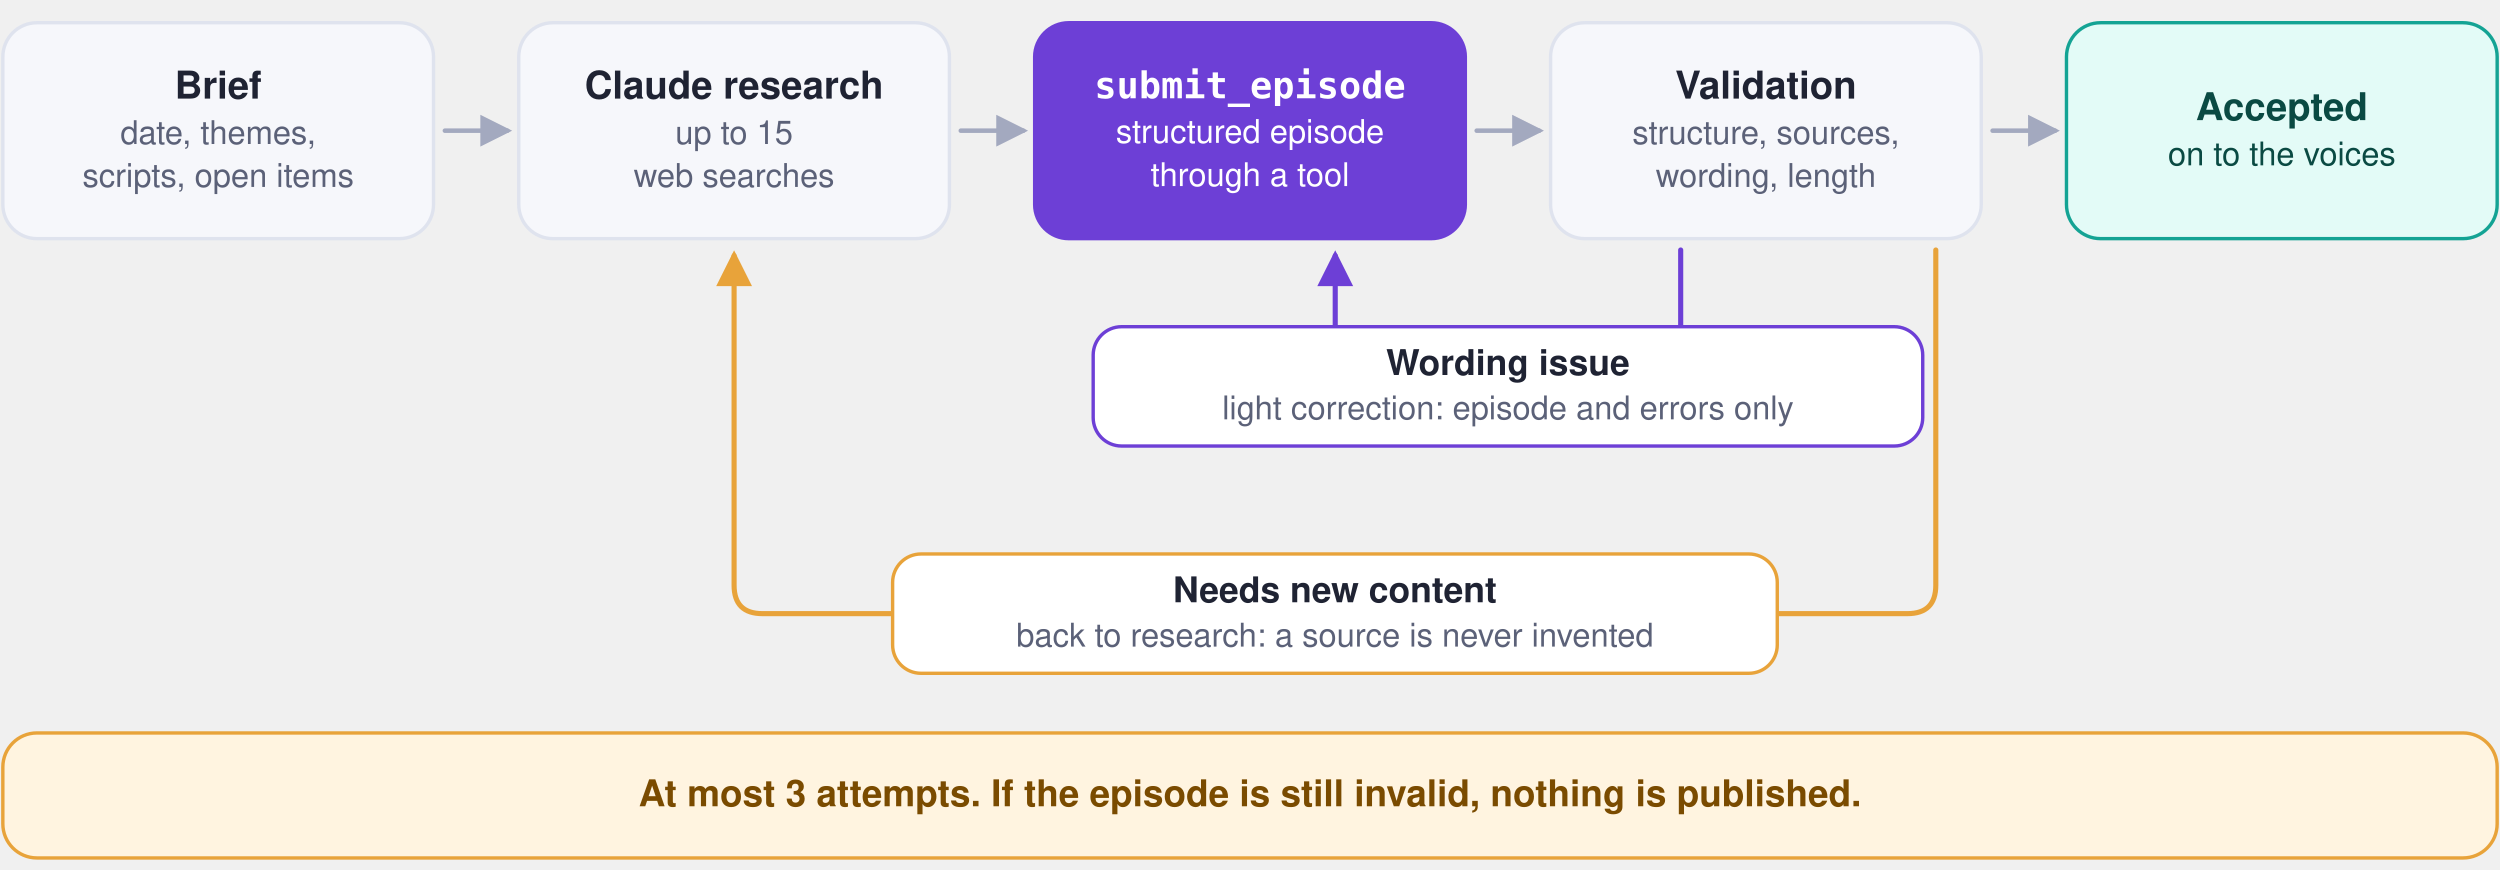
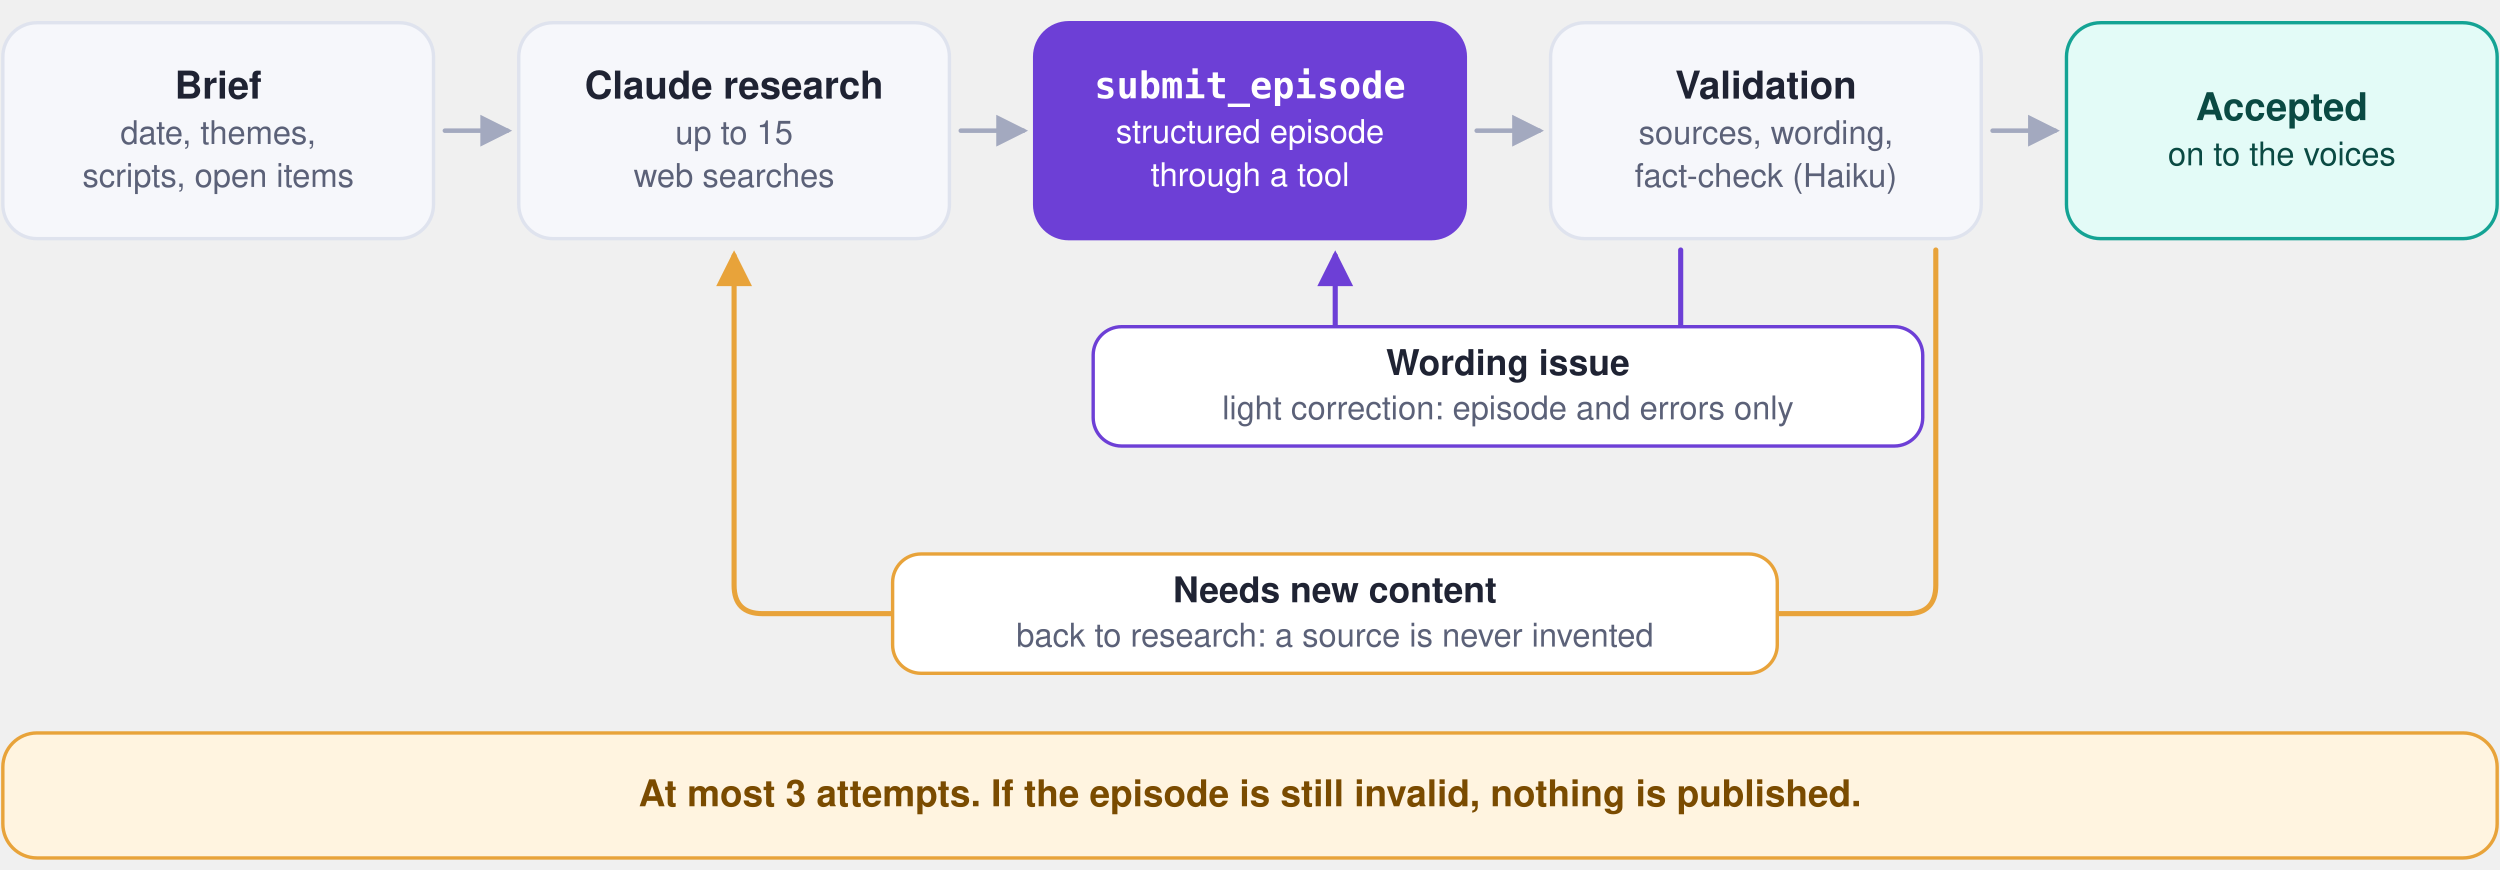
<svg xmlns="http://www.w3.org/2000/svg" viewBox="0 0 880 306" width="880" height="306" role="img" aria-label="Generation and corrections">
  <defs>
    <marker id="ae8a33a" viewBox="0 0 10 10" refX="8.5" refY="5" markerWidth="7" markerHeight="7" orient="auto-start-reverse">
      <path d="M0,0 L10,5 L0,10 z" fill="#e8a33a" />
    </marker>
  </defs>
  <defs>
    <marker id="a6d3fd6" viewBox="0 0 10 10" refX="8.5" refY="5" markerWidth="7" markerHeight="7" orient="auto-start-reverse">
      <path d="M0,0 L10,5 L0,10 z" fill="#6d3fd6" />
    </marker>
  </defs>
  <defs>
    <marker id="aa3a9bf" viewBox="0 0 10 10" refX="8.5" refY="5" markerWidth="7" markerHeight="7" orient="auto-start-reverse">
      <path d="M0,0 L10,5 L0,10 z" fill="#a3a9bf" />
    </marker>
  </defs>
  <g class="box">
    <rect x="1.0" y="8.0" width="151.6" height="76.0" rx="12" fill="#f6f7fb" stroke="#dfe3ee" stroke-width="1.2" class="frame" />
    <text x="76.8" y="34.7" font-family="-apple-system, BlinkMacSystemFont, 'Segoe UI', Helvetica, Arial, sans-serif" font-size="13.5" font-weight="700" fill="#1f2333" text-anchor="middle">Brief</text>
    <text x="76.8" y="50.7" font-family="-apple-system, BlinkMacSystemFont, 'Segoe UI', Helvetica, Arial, sans-serif" font-size="11.5" font-weight="400" fill="#5b6178" text-anchor="middle">date, themes,</text>
    <text x="76.8" y="65.8" font-family="-apple-system, BlinkMacSystemFont, 'Segoe UI', Helvetica, Arial, sans-serif" font-size="11.5" font-weight="400" fill="#5b6178" text-anchor="middle">scripts, open items</text>
  </g>
  <g class="box">
    <rect x="182.6" y="8.0" width="151.6" height="76.0" rx="12" fill="#f6f7fb" stroke="#dfe3ee" stroke-width="1.2" class="frame" />
    <text x="258.4" y="34.7" font-family="-apple-system, BlinkMacSystemFont, 'Segoe UI', Helvetica, Arial, sans-serif" font-size="13.5" font-weight="700" fill="#1f2333" text-anchor="middle">Claude research</text>
    <text x="258.4" y="50.7" font-family="-apple-system, BlinkMacSystemFont, 'Segoe UI', Helvetica, Arial, sans-serif" font-size="11.5" font-weight="400" fill="#5b6178" text-anchor="middle">up to 15</text>
    <text x="258.4" y="65.8" font-family="-apple-system, BlinkMacSystemFont, 'Segoe UI', Helvetica, Arial, sans-serif" font-size="11.5" font-weight="400" fill="#5b6178" text-anchor="middle">web searches</text>
  </g>
  <path d="M156.6,46.0 L178.6,46.0" fill="none" stroke="#a3a9bf" stroke-width="1.6" stroke-linecap="round" stroke-linejoin="round" marker-end="url(#aa3a9bf)" />
  <g class="box">
    <rect x="364.2" y="8.0" width="151.6" height="76.0" rx="12" fill="#6d3fd6" stroke="#6d3fd6" stroke-width="1.2" class="frame" />
    <text x="440.0" y="34.6" font-family="ui-monospace, SFMono-Regular, Menlo, Consolas, monospace" font-size="13" font-weight="700" fill="#ffffff" text-anchor="middle">submit_episode</text>
    <text x="440.0" y="50.3" font-family="-apple-system, BlinkMacSystemFont, 'Segoe UI', Helvetica, Arial, sans-serif" font-size="11.5" font-weight="400" fill="#ffffff" text-anchor="middle">structured episode</text>
    <text x="440.0" y="65.5" font-family="-apple-system, BlinkMacSystemFont, 'Segoe UI', Helvetica, Arial, sans-serif" font-size="11.5" font-weight="400" fill="#ffffff" text-anchor="middle">through a tool</text>
  </g>
  <path d="M338.2,46.0 L360.2,46.0" fill="none" stroke="#a3a9bf" stroke-width="1.6" stroke-linecap="round" stroke-linejoin="round" marker-end="url(#aa3a9bf)" />
  <g class="box">
    <rect x="545.8" y="8.0" width="151.6" height="76.0" rx="12" fill="#f6f7fb" stroke="#dfe3ee" stroke-width="1.2" class="frame" />
    <text x="621.6" y="34.7" font-family="-apple-system, BlinkMacSystemFont, 'Segoe UI', Helvetica, Arial, sans-serif" font-size="13.5" font-weight="700" fill="#1f2333" text-anchor="middle">Validation</text>
-     <text x="621.6" y="50.7" font-family="-apple-system, BlinkMacSystemFont, 'Segoe UI', Helvetica, Arial, sans-serif" font-size="11.5" font-weight="400" fill="#5b6178" text-anchor="middle">structure, sources,</text>
-     <text x="621.6" y="65.8" font-family="-apple-system, BlinkMacSystemFont, 'Segoe UI', Helvetica, Arial, sans-serif" font-size="11.5" font-weight="400" fill="#5b6178" text-anchor="middle">wording, length</text>
+     <text x="621.6" y="50.7" font-family="-apple-system, BlinkMacSystemFont, 'Segoe UI', Helvetica, Arial, sans-serif" font-size="11.5" font-weight="400" fill="#5b6178" text-anchor="middle">sources, wording,</text>
+     <text x="621.6" y="65.8" font-family="-apple-system, BlinkMacSystemFont, 'Segoe UI', Helvetica, Arial, sans-serif" font-size="11.5" font-weight="400" fill="#5b6178" text-anchor="middle">fact-check (Haiku)</text>
  </g>
  <path d="M519.8,46.0 L541.8,46.0" fill="none" stroke="#a3a9bf" stroke-width="1.6" stroke-linecap="round" stroke-linejoin="round" marker-end="url(#aa3a9bf)" />
  <g class="box">
    <rect x="727.4" y="8.0" width="151.6" height="76.0" rx="12" fill="#e3fbf7" stroke="#14a394" stroke-width="1.2" class="frame" />
    <text x="803.2" y="42.3" font-family="-apple-system, BlinkMacSystemFont, 'Segoe UI', Helvetica, Arial, sans-serif" font-size="13.5" font-weight="700" fill="#0a4a43" text-anchor="middle">Accepted</text>
    <text x="803.2" y="58.2" font-family="-apple-system, BlinkMacSystemFont, 'Segoe UI', Helvetica, Arial, sans-serif" font-size="11.5" font-weight="400" fill="#0a4a43" text-anchor="middle">on to the voices</text>
  </g>
  <path d="M701.4,46.0 L723.4,46.0" fill="none" stroke="#a3a9bf" stroke-width="1.6" stroke-linecap="round" stroke-linejoin="round" marker-end="url(#aa3a9bf)" />
  <path d="M591.6,88 L591.6,126 Q591.6,136 581.6,136 L480.0,136 Q470.0,136 470.0,126 L470.0,90" fill="none" stroke="#6d3fd6" stroke-width="1.8" stroke-linecap="round" stroke-linejoin="round" marker-end="url(#a6d3fd6)" />
  <g class="box">
    <rect x="384.8" y="115.0" width="292.0" height="42.0" rx="10" fill="#ffffff" stroke="#6d3fd6" stroke-width="1.2" class="frame" />
    <text x="530.8" y="132.0" font-family="-apple-system, BlinkMacSystemFont, 'Segoe UI', Helvetica, Arial, sans-serif" font-size="12.5" font-weight="700" fill="#1f2333" text-anchor="middle">Wording issue</text>
    <text x="530.8" y="147.6" font-family="-apple-system, BlinkMacSystemFont, 'Segoe UI', Helvetica, Arial, sans-serif" font-size="11.5" font-weight="400" fill="#5b6178" text-anchor="middle">light correction: episode and errors only</text>
  </g>
  <path d="M681.4,88 L681.4,206 Q681.4,216 671.4,216 L268.4,216 Q258.4,216 258.4,206 L258.4,90" fill="none" stroke="#e8a33a" stroke-width="1.8" stroke-linecap="round" stroke-linejoin="round" marker-end="url(#ae8a33a)" />
  <g class="box">
    <rect x="314.2" y="195.0" width="311.4" height="42.0" rx="10" fill="#ffffff" stroke="#e8a33a" stroke-width="1.2" class="frame" />
    <text x="469.9" y="212.0" font-family="-apple-system, BlinkMacSystemFont, 'Segoe UI', Helvetica, Arial, sans-serif" font-size="12.5" font-weight="700" fill="#1f2333" text-anchor="middle">Needs new content</text>
    <text x="469.9" y="227.6" font-family="-apple-system, BlinkMacSystemFont, 'Segoe UI', Helvetica, Arial, sans-serif" font-size="11.5" font-weight="400" fill="#5b6178" text-anchor="middle">back to research: a source is never invented</text>
  </g>
  <g class="box">
    <rect x="1.0" y="258.0" width="878.0" height="44.0" rx="12" fill="#fff4e0" stroke="#e8a33a" stroke-width="1.2" class="frame" />
    <text x="440.0" y="283.8" font-family="-apple-system, BlinkMacSystemFont, 'Segoe UI', Helvetica, Arial, sans-serif" font-size="13" font-weight="600" fill="#7a4b00" text-anchor="middle">At most 3 attempts. If the episode is still invalid, nothing is published.</text>
  </g>
</svg>
